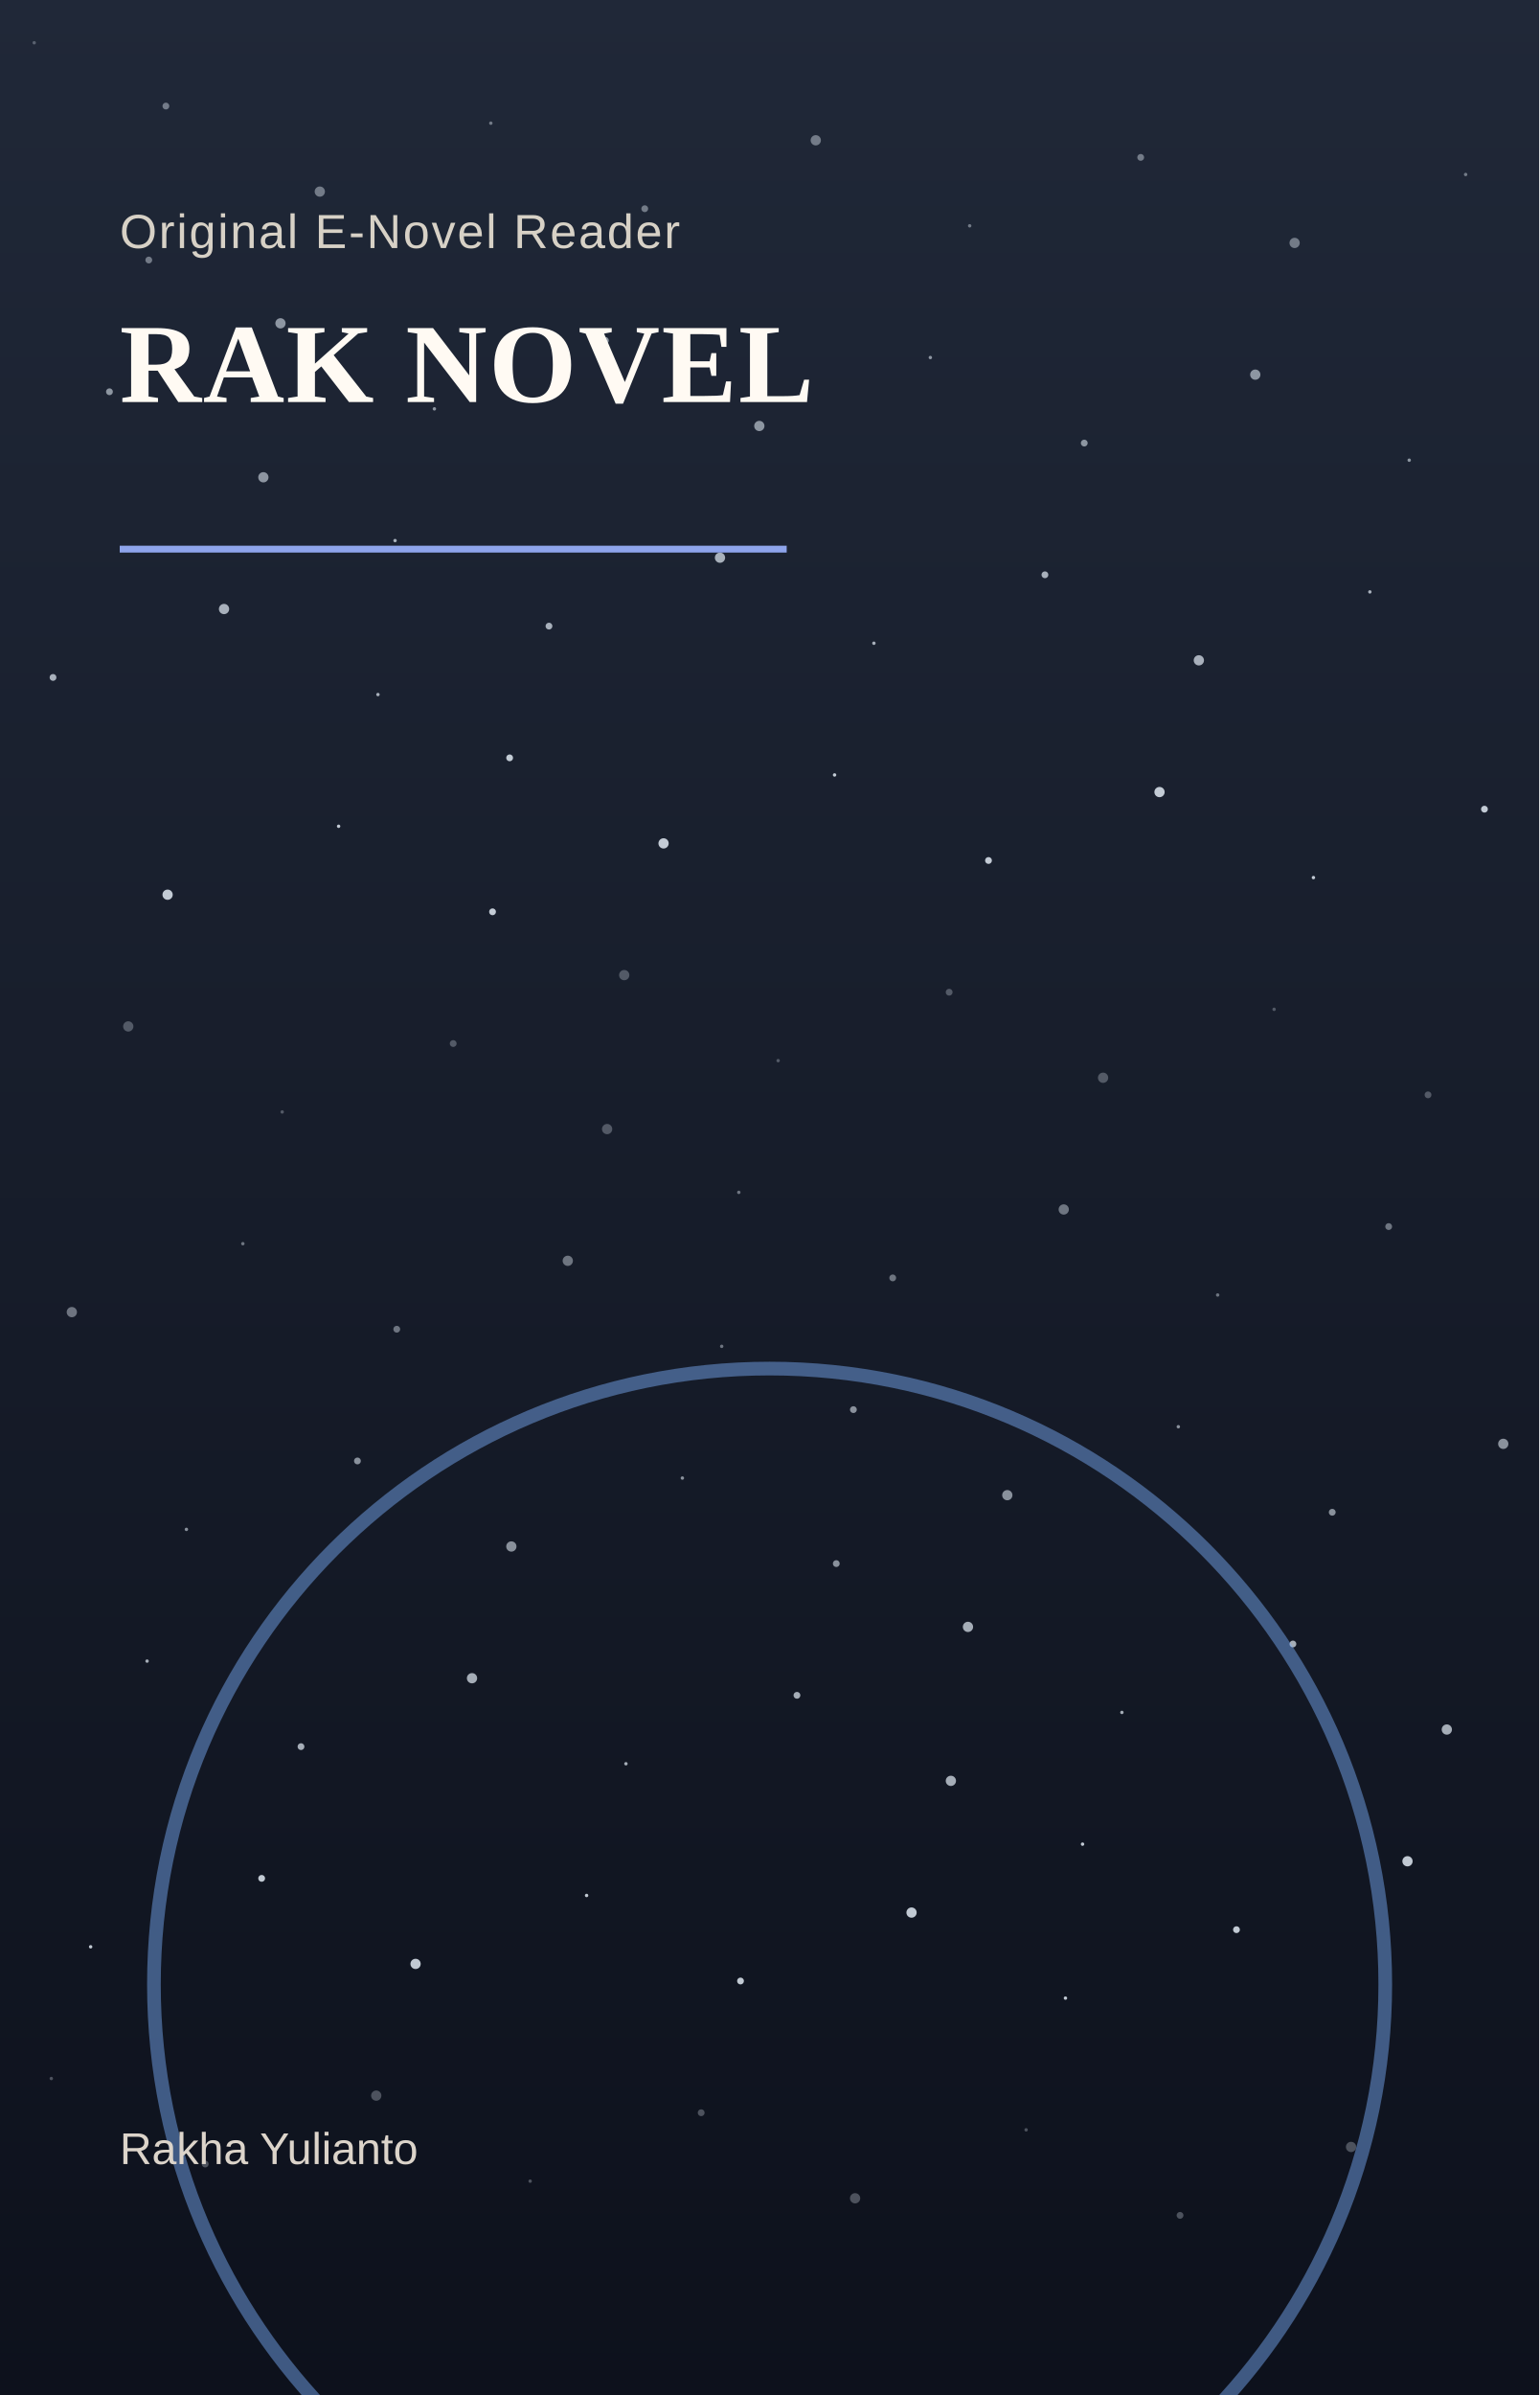
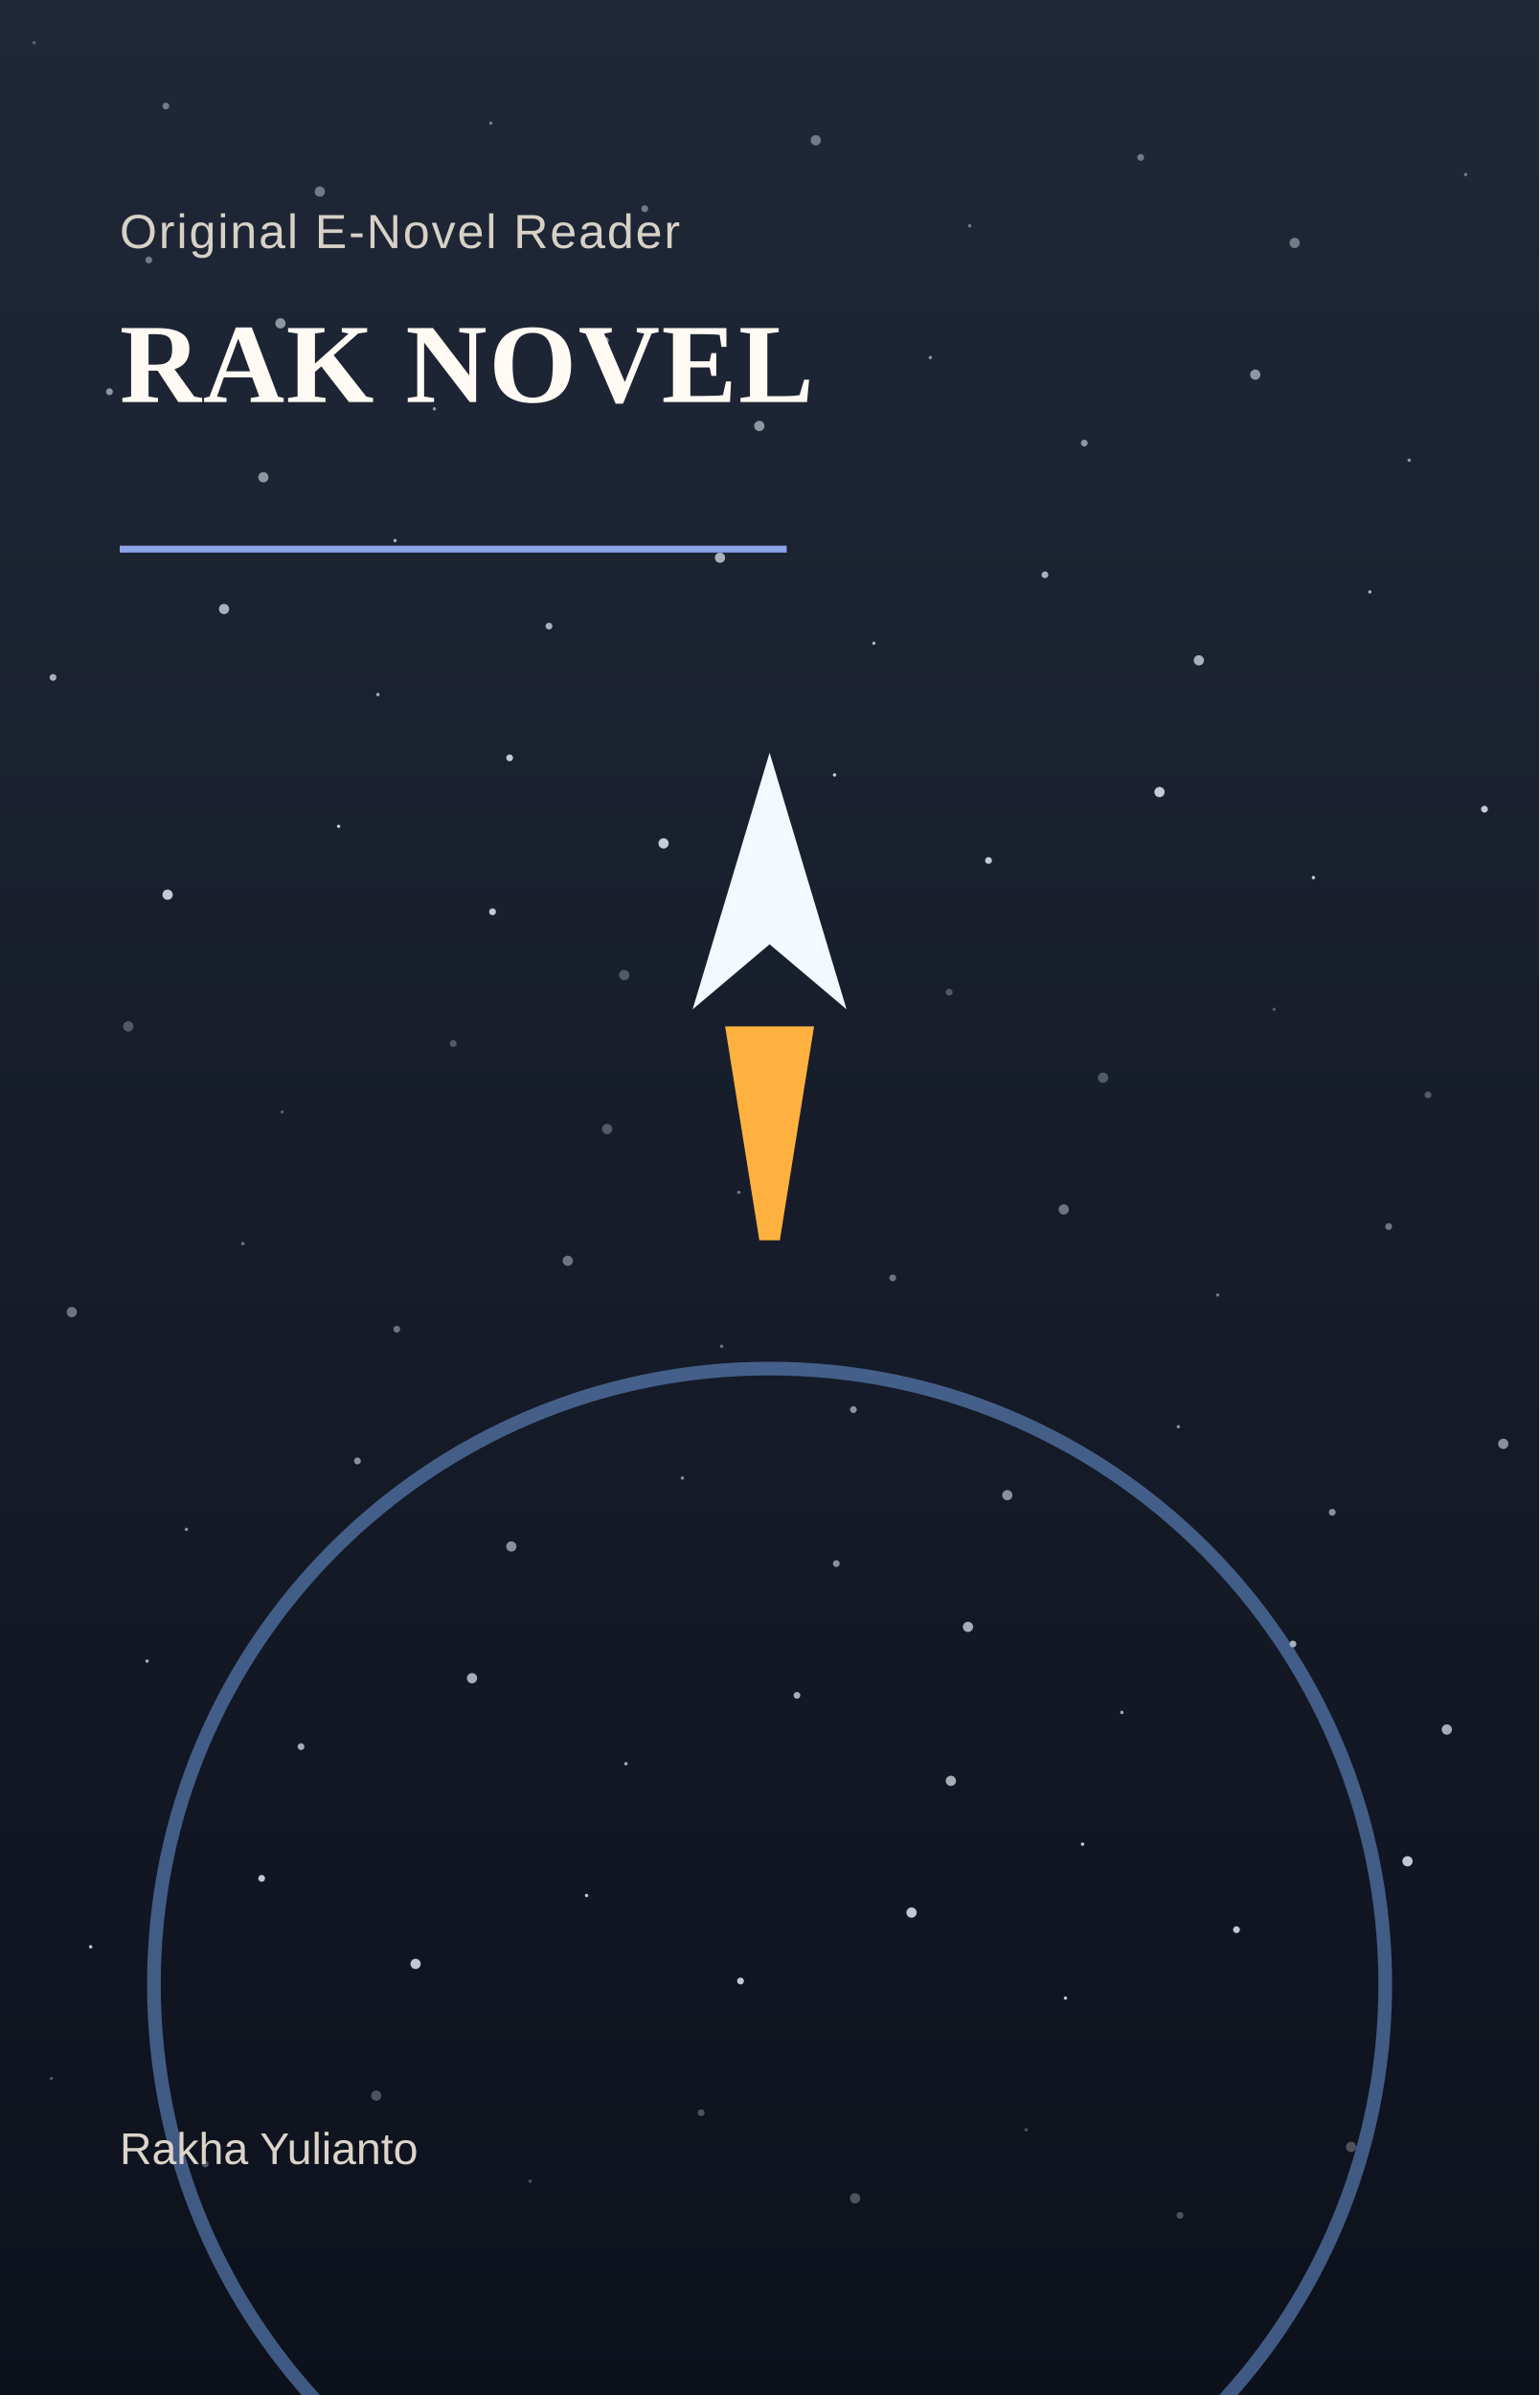
<svg xmlns="http://www.w3.org/2000/svg" width="900" height="1400" viewBox="0 0 900 1400">
  <defs>
    <linearGradient id="bg" x1="0" y1="0" x2="0" y2="1">
      <stop offset="0%" stop-color="#202838" />
      <stop offset="100%" stop-color="#0d111c" />
    </linearGradient>
    <style>
      .title { font-family: Georgia, 'Times New Roman', serif; font-size: 66px; font-weight: 800; fill: #fffaf3; letter-spacing: 1px; }
      .subtitle { font-family: Arial, sans-serif; font-size: 28px; fill: #d7d1c6; letter-spacing: 1.1px; }
      .author { font-family: Arial, sans-serif; font-size: 26px; fill: #dcd4ca; }
    </style>
  </defs>
  <rect width="900" height="1400" fill="url(#bg)" />
  <circle cx="20" cy="25" r="1" fill="#edf6ff" opacity="0.28" />
  <circle cx="87" cy="152" r="2" fill="#edf6ff" opacity="0.41" />
  <circle cx="154" cy="279" r="3" fill="#edf6ff" opacity="0.54" />
  <circle cx="221" cy="406" r="1" fill="#edf6ff" opacity="0.67" />
  <circle cx="288" cy="533" r="2" fill="#edf6ff" opacity="0.80" />
  <circle cx="355" cy="660" r="3" fill="#edf6ff" opacity="0.28" />
  <circle cx="422" cy="787" r="1" fill="#edf6ff" opacity="0.41" />
  <circle cx="489" cy="914" r="2" fill="#edf6ff" opacity="0.54" />
  <circle cx="556" cy="1041" r="3" fill="#edf6ff" opacity="0.67" />
  <circle cx="623" cy="1168" r="1" fill="#edf6ff" opacity="0.80" />
  <circle cx="690" cy="1295" r="2" fill="#edf6ff" opacity="0.28" />
  <circle cx="757" cy="142" r="3" fill="#edf6ff" opacity="0.41" />
  <circle cx="824" cy="269" r="1" fill="#edf6ff" opacity="0.54" />
  <circle cx="31" cy="396" r="2" fill="#edf6ff" opacity="0.67" />
  <circle cx="98" cy="523" r="3" fill="#edf6ff" opacity="0.80" />
  <circle cx="165" cy="650" r="1" fill="#edf6ff" opacity="0.28" />
  <circle cx="232" cy="777" r="2" fill="#edf6ff" opacity="0.41" />
  <circle cx="299" cy="904" r="3" fill="#edf6ff" opacity="0.54" />
  <circle cx="366" cy="1031" r="1" fill="#edf6ff" opacity="0.67" />
  <circle cx="433" cy="1158" r="2" fill="#edf6ff" opacity="0.80" />
  <circle cx="500" cy="1285" r="3" fill="#edf6ff" opacity="0.28" />
  <circle cx="567" cy="132" r="1" fill="#edf6ff" opacity="0.41" />
  <circle cx="634" cy="259" r="2" fill="#edf6ff" opacity="0.54" />
  <circle cx="701" cy="386" r="3" fill="#edf6ff" opacity="0.67" />
  <circle cx="768" cy="513" r="1" fill="#edf6ff" opacity="0.80" />
  <circle cx="835" cy="640" r="2" fill="#edf6ff" opacity="0.28" />
  <circle cx="42" cy="767" r="3" fill="#edf6ff" opacity="0.41" />
  <circle cx="109" cy="894" r="1" fill="#edf6ff" opacity="0.54" />
  <circle cx="176" cy="1021" r="2" fill="#edf6ff" opacity="0.67" />
  <circle cx="243" cy="1148" r="3" fill="#edf6ff" opacity="0.80" />
  <circle cx="310" cy="1275" r="1" fill="#edf6ff" opacity="0.28" />
  <circle cx="377" cy="122" r="2" fill="#edf6ff" opacity="0.41" />
  <circle cx="444" cy="249" r="3" fill="#edf6ff" opacity="0.54" />
  <circle cx="511" cy="376" r="1" fill="#edf6ff" opacity="0.67" />
  <circle cx="578" cy="503" r="2" fill="#edf6ff" opacity="0.80" />
  <circle cx="645" cy="630" r="3" fill="#edf6ff" opacity="0.28" />
  <circle cx="712" cy="757" r="1" fill="#edf6ff" opacity="0.41" />
  <circle cx="779" cy="884" r="2" fill="#edf6ff" opacity="0.54" />
  <circle cx="846" cy="1011" r="3" fill="#edf6ff" opacity="0.67" />
  <circle cx="53" cy="1138" r="1" fill="#edf6ff" opacity="0.80" />
  <circle cx="120" cy="1265" r="2" fill="#edf6ff" opacity="0.28" />
  <circle cx="187" cy="112" r="3" fill="#edf6ff" opacity="0.41" />
  <circle cx="254" cy="239" r="1" fill="#edf6ff" opacity="0.54" />
  <circle cx="321" cy="366" r="2" fill="#edf6ff" opacity="0.67" />
  <circle cx="388" cy="493" r="3" fill="#edf6ff" opacity="0.80" />
  <circle cx="455" cy="620" r="1" fill="#edf6ff" opacity="0.28" />
  <circle cx="522" cy="747" r="2" fill="#edf6ff" opacity="0.41" />
  <circle cx="589" cy="874" r="3" fill="#edf6ff" opacity="0.54" />
  <circle cx="656" cy="1001" r="1" fill="#edf6ff" opacity="0.67" />
  <circle cx="723" cy="1128" r="2" fill="#edf6ff" opacity="0.80" />
  <circle cx="790" cy="1255" r="3" fill="#edf6ff" opacity="0.28" />
  <circle cx="857" cy="102" r="1" fill="#edf6ff" opacity="0.41" />
  <circle cx="64" cy="229" r="2" fill="#edf6ff" opacity="0.54" />
  <circle cx="131" cy="356" r="3" fill="#edf6ff" opacity="0.67" />
  <circle cx="198" cy="483" r="1" fill="#edf6ff" opacity="0.80" />
  <circle cx="265" cy="610" r="2" fill="#edf6ff" opacity="0.28" />
  <circle cx="332" cy="737" r="3" fill="#edf6ff" opacity="0.41" />
  <circle cx="399" cy="864" r="1" fill="#edf6ff" opacity="0.54" />
  <circle cx="466" cy="991" r="2" fill="#edf6ff" opacity="0.67" />
  <circle cx="533" cy="1118" r="3" fill="#edf6ff" opacity="0.80" />
  <circle cx="600" cy="1245" r="1" fill="#edf6ff" opacity="0.28" />
  <circle cx="667" cy="92" r="2" fill="#edf6ff" opacity="0.41" />
  <circle cx="734" cy="219" r="3" fill="#edf6ff" opacity="0.54" />
  <circle cx="801" cy="346" r="1" fill="#edf6ff" opacity="0.67" />
  <circle cx="868" cy="473" r="2" fill="#edf6ff" opacity="0.80" />
  <circle cx="75" cy="600" r="3" fill="#edf6ff" opacity="0.28" />
  <circle cx="142" cy="727" r="1" fill="#edf6ff" opacity="0.41" />
  <circle cx="209" cy="854" r="2" fill="#edf6ff" opacity="0.54" />
  <circle cx="276" cy="981" r="3" fill="#edf6ff" opacity="0.67" />
  <circle cx="343" cy="1108" r="1" fill="#edf6ff" opacity="0.80" />
  <circle cx="410" cy="1235" r="2" fill="#edf6ff" opacity="0.28" />
  <circle cx="477" cy="82" r="3" fill="#edf6ff" opacity="0.41" />
  <circle cx="544" cy="209" r="1" fill="#edf6ff" opacity="0.54" />
  <circle cx="611" cy="336" r="2" fill="#edf6ff" opacity="0.67" />
  <circle cx="678" cy="463" r="3" fill="#edf6ff" opacity="0.80" />
  <circle cx="745" cy="590" r="1" fill="#edf6ff" opacity="0.28" />
  <circle cx="812" cy="717" r="2" fill="#edf6ff" opacity="0.41" />
  <circle cx="879" cy="844" r="3" fill="#edf6ff" opacity="0.54" />
  <circle cx="86" cy="971" r="1" fill="#edf6ff" opacity="0.67" />
  <circle cx="153" cy="1098" r="2" fill="#edf6ff" opacity="0.80" />
  <circle cx="220" cy="1225" r="3" fill="#edf6ff" opacity="0.28" />
  <circle cx="287" cy="72" r="1" fill="#edf6ff" opacity="0.41" />
  <circle cx="354" cy="199" r="2" fill="#edf6ff" opacity="0.54" />
  <circle cx="421" cy="326" r="3" fill="#edf6ff" opacity="0.67" />
  <circle cx="488" cy="453" r="1" fill="#edf6ff" opacity="0.80" />
  <circle cx="555" cy="580" r="2" fill="#edf6ff" opacity="0.28" />
  <circle cx="622" cy="707" r="3" fill="#edf6ff" opacity="0.41" />
  <circle cx="689" cy="834" r="1" fill="#edf6ff" opacity="0.54" />
  <circle cx="756" cy="961" r="2" fill="#edf6ff" opacity="0.67" />
  <circle cx="823" cy="1088" r="3" fill="#edf6ff" opacity="0.80" />
  <circle cx="30" cy="1215" r="1" fill="#edf6ff" opacity="0.28" />
  <circle cx="97" cy="62" r="2" fill="#edf6ff" opacity="0.41" />
  <circle cx="164" cy="189" r="3" fill="#edf6ff" opacity="0.54" />
  <circle cx="231" cy="316" r="1" fill="#edf6ff" opacity="0.67" />
  <circle cx="298" cy="443" r="2" fill="#edf6ff" opacity="0.80" />
  <circle cx="365" cy="570" r="3" fill="#edf6ff" opacity="0.28" />
  <circle cx="432" cy="697" r="1" fill="#edf6ff" opacity="0.41" />
  <circle cx="499" cy="824" r="2" fill="#edf6ff" opacity="0.54" />
  <circle cx="566" cy="951" r="3" fill="#edf6ff" opacity="0.67" />
  <circle cx="633" cy="1078" r="1" fill="#edf6ff" opacity="0.80" />
  <circle cx="450" cy="1160" r="360" fill="none" stroke="#7db2ff" stroke-width="8" opacity=".45" />
+   <path d="M450 440 L405 590 L450 552 L495 590 Z" fill="#f4f8ff" />
+   <path d="M424 600 L476 600 L456 725 L444 725 Z" fill="#ffb140" />
  <text x="70" y="145" class="subtitle">Original E-Novel Reader</text>
  <text x="70" y="235" class="title">RAK NOVEL</text>
  <rect x="70" y="319" width="390" height="4" fill="#9ab2ff" opacity=".9" />
  <text x="70" y="1265" class="author">Rakha Yulianto</text>
</svg>
